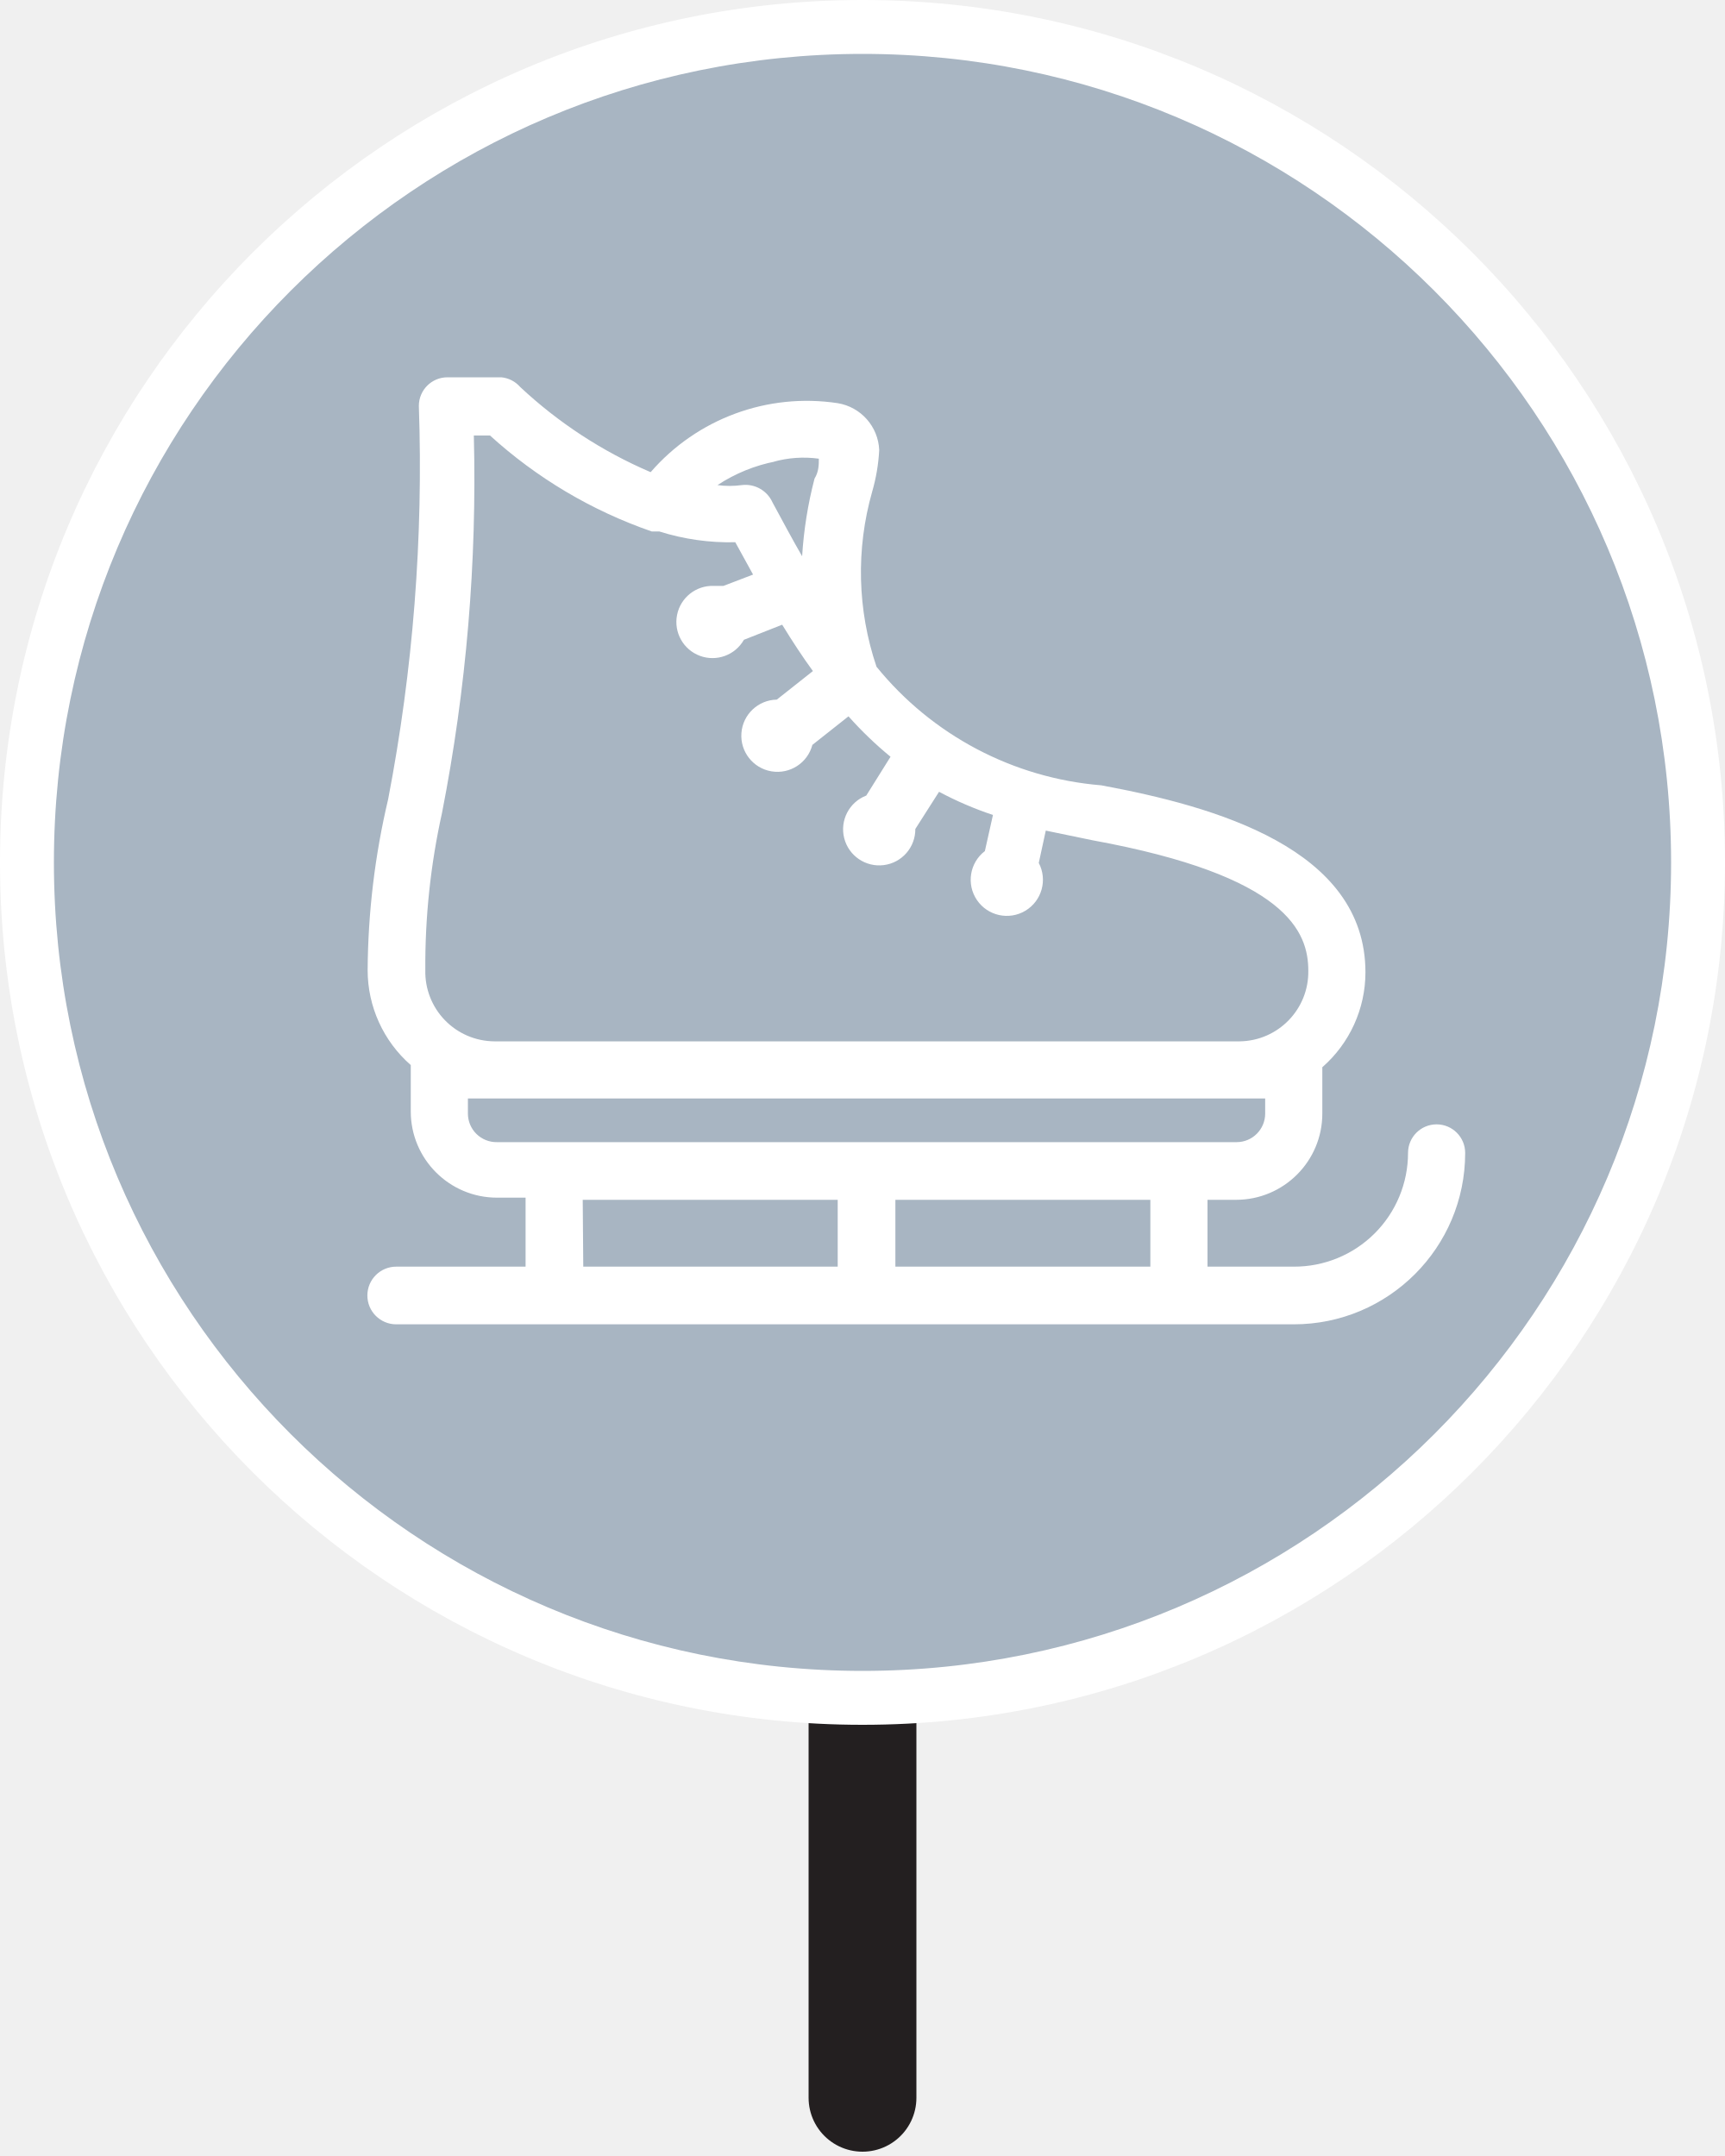
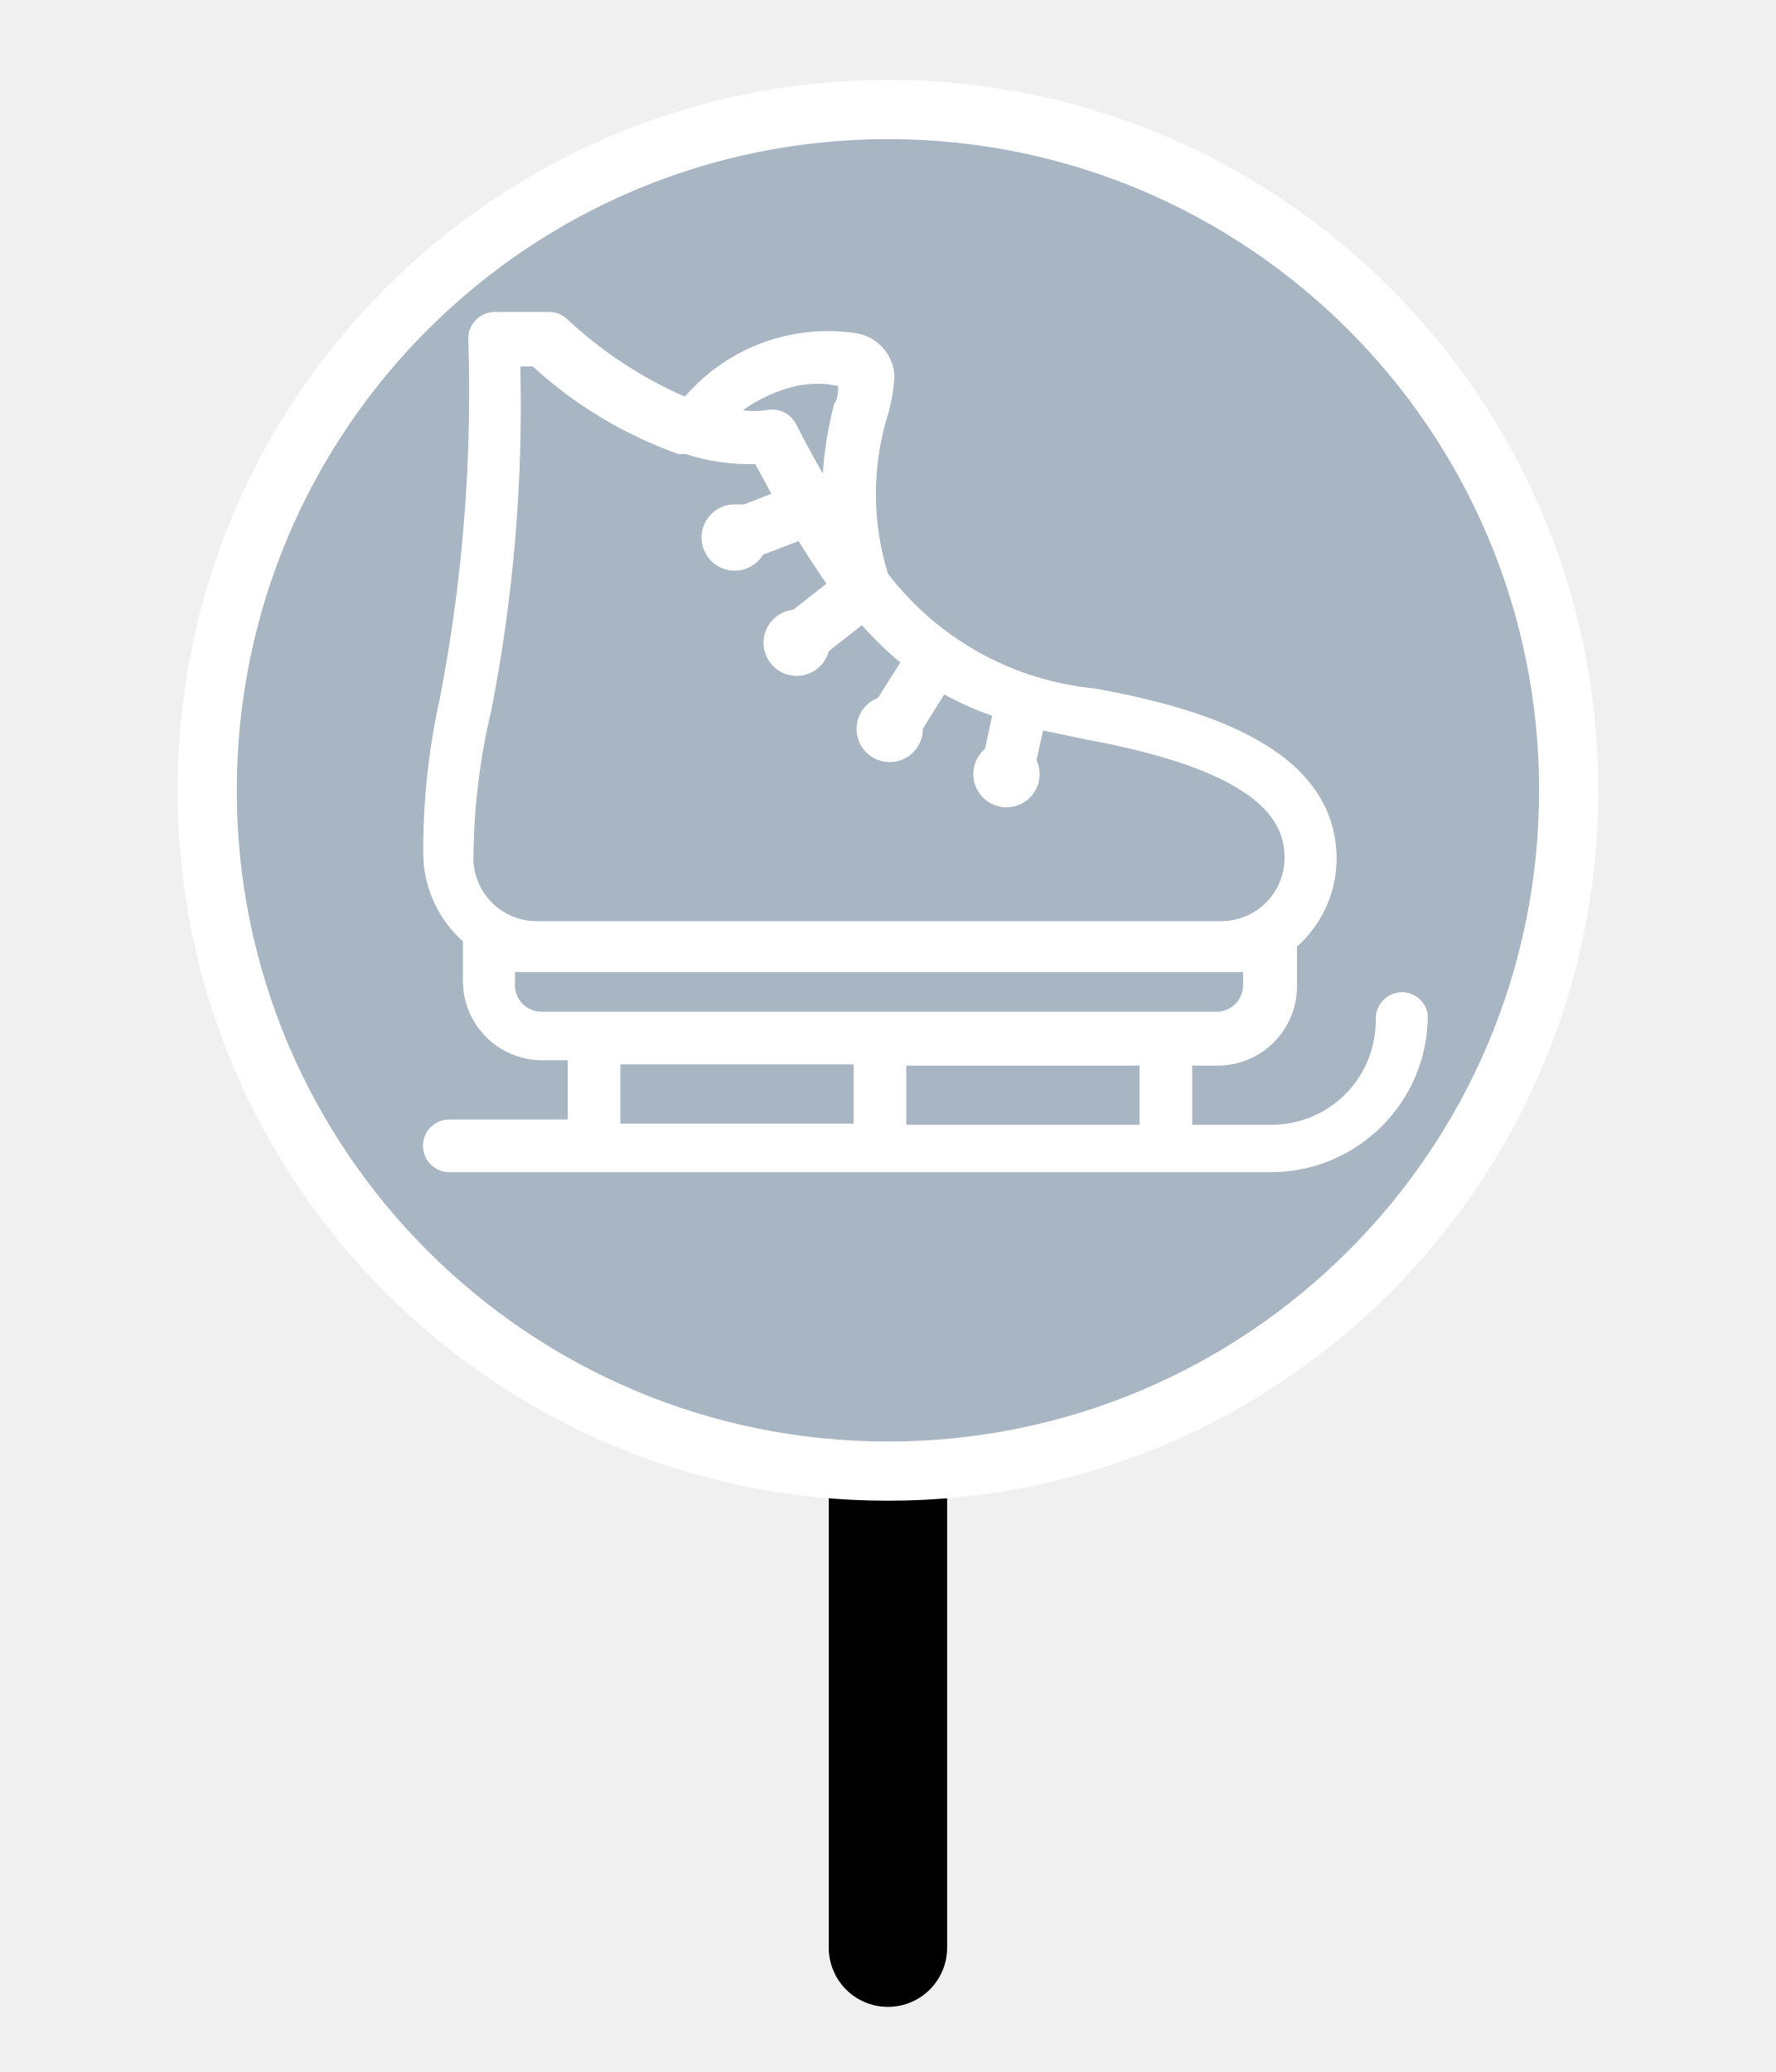
- <svg xmlns="http://www.w3.org/2000/svg" id="Layer_1" data-name="Layer 1" viewBox="0 0 32 40">
-   <line x1="16" y1="30.77" x2="16" y2="38.92" fill="none" stroke="#231f20" stroke-linecap="round" stroke-linejoin="round" stroke-width="2" />
-   <path d="M16,31.5A15.5,15.5,0,1,1,31.5,16,15.52,15.52,0,0,1,16,31.5Z" fill="#a8b5c2" />
-   <path d="M16,1A15,15,0,1,1,1,16,15,15,0,0,1,16,1m0-1A16,16,0,1,0,32,16,16,16,0,0,0,16,0Z" fill="#fff" />
-   <path d="M26.65,20.86a.53.53,0,0,0-.53.53A2.11,2.11,0,0,1,24,23.5h-1.6V22.26h.53a1.6,1.6,0,0,0,1.6-1.6v-.81a.51.51,0,0,0,0-.05,2.34,2.34,0,0,0,.8-1.76c0-2.3-2.8-3.08-4.9-3.47a6,6,0,0,1-4.17-2.2,5.46,5.46,0,0,1-.08-3.25,3.41,3.41,0,0,0,.13-.77.92.92,0,0,0-.77-.87,3.83,3.83,0,0,0-3.47,1.28A8.34,8.34,0,0,1,9.65,7.18.53.53,0,0,0,9.3,7h-1a.53.53,0,0,0-.53.53,32.61,32.61,0,0,1-.57,7.3A14.13,14.13,0,0,0,6.82,18a2.34,2.34,0,0,0,.8,1.76.51.51,0,0,0,0,.05v.81a1.6,1.6,0,0,0,1.6,1.6h.53V23.5H7.35a.53.53,0,0,0,0,1.07H24a3.18,3.18,0,0,0,3.18-3.18A.53.53,0,0,0,26.65,20.86ZM21.34,23.5H16.61V22.26h4.73Zm-7-14.93a2.07,2.07,0,0,1,.85-.06c0,.11,0,.24-.08.37a7.55,7.55,0,0,0-.23,1.44c-.18-.31-.36-.65-.55-1A.55.55,0,0,0,13.76,9a1.66,1.66,0,0,1-.45,0A3,3,0,0,1,14.39,8.56ZM8.2,15.08a32.17,32.17,0,0,0,.59-7h.3a8.67,8.67,0,0,0,3,1.78l.14,0a4.33,4.33,0,0,0,1.41.2l.33.6-.55.21-.18,0a.67.67,0,1,0,.56,1l.71-.28c.19.31.38.6.57.86l-.67.53a.67.67,0,1,0,.66.84l.67-.53a6.9,6.9,0,0,0,.78.75l-.45.72a.67.67,0,1,0,.91.62s0,0,0,0l.44-.69a6.47,6.47,0,0,0,1,.43l-.15.67a.67.67,0,1,0,1,.22l.13-.6.87.18c3.61.66,4,1.7,4,2.42A1.29,1.29,0,0,1,23,19.32H9.17A1.29,1.29,0,0,1,7.89,18,13.07,13.07,0,0,1,8.2,15.08Zm.48,5.58v-.28H23.47v.28a.53.53,0,0,1-.53.53H9.22A.53.53,0,0,1,8.68,20.66Zm2.13,1.6h4.73V23.5H10.82Z" fill="#fff" />
+ <svg xmlns="http://www.w3.org/2000/svg" id="Layer_1" data-name="Layer 1" viewBox="0 0 30 35">
+   <g id="suomenomakoti">
+     <line x1="15" y1="11.1" x2="15" y2="32.9" fill="none" stroke="#000" stroke-linecap="round" stroke-linejoin="round" stroke-width="2" />
+     <path d="M15,24.85a11.5,11.5,0,1,1,11.5-11.5A11.51,11.51,0,0,1,15,24.85Z" fill="#a8b5c2" />
+     <path d="M15,2.35a11,11,0,1,1-11,11,11,11,0,0,1,11-11m0-1a12,12,0,1,0,12,12,12,12,0,0,0-12-12Z" fill="#fff" />
+     <path d="M23.68,16.76a.45.45,0,0,0-.44.44A1.76,1.76,0,0,1,21.47,19H20.14v-1h.44a1.34,1.34,0,0,0,1.33-1.33v-.68a.43.43,0,0,0,0,0,2,2,0,0,0,.67-1.47c0-1.92-2.33-2.57-4.08-2.89A5,5,0,0,1,15,9.69,4.55,4.55,0,0,1,15,7a2.84,2.84,0,0,0,.11-.65.77.77,0,0,0-.64-.72,3.19,3.19,0,0,0-2.9,1.07,7,7,0,0,1-2-1.32.44.44,0,0,0-.3-.11H8.35a.45.45,0,0,0-.44.44,27.19,27.19,0,0,1-.48,6.09,11.78,11.78,0,0,0-.28,2.63,2,2,0,0,0,.67,1.47.43.43,0,0,0,0,0v.68a1.34,1.34,0,0,0,1.33,1.33h.44v1h-2a.44.44,0,1,0,0,.89H21.47a2.65,2.65,0,0,0,2.65-2.65A.44.44,0,0,0,23.68,16.76ZM19.25,19H15.31v-1h3.94ZM13.45,6.52a1.73,1.73,0,0,1,.71,0c0,.09,0,.2-.07.31A6.3,6.3,0,0,0,13.9,8c-.15-.26-.3-.54-.46-.85a.46.46,0,0,0-.51-.22,1.39,1.39,0,0,1-.38,0A2.52,2.52,0,0,1,13.45,6.52ZM8.3,12a26.82,26.82,0,0,0,.49-5.81H9a7.23,7.23,0,0,0,2.46,1.48l.12,0a3.61,3.61,0,0,0,1.18.17l.27.5-.46.18-.15,0a.56.56,0,1,0,.47.85l.6-.23c.16.26.32.5.47.72l-.56.44A.56.56,0,1,0,14,11l.56-.44a5.76,5.76,0,0,0,.65.63l-.38.6a.56.56,0,1,0,.76.52s0,0,0,0l.36-.58a5.39,5.39,0,0,0,.81.36l-.12.56a.56.56,0,1,0,.87.19l.11-.5.72.15c3,.55,3.36,1.41,3.36,2a1.07,1.07,0,0,1-1.07,1.07H9.11A1.07,1.07,0,0,1,8,14.41,10.9,10.9,0,0,1,8.3,12Zm.4,4.65v-.23H21v.23a.45.45,0,0,1-.44.44H9.14A.45.45,0,0,1,8.7,16.6Zm1.78,1.33h3.94v1H10.48Z" fill="#fff" />
+   </g>
</svg>
